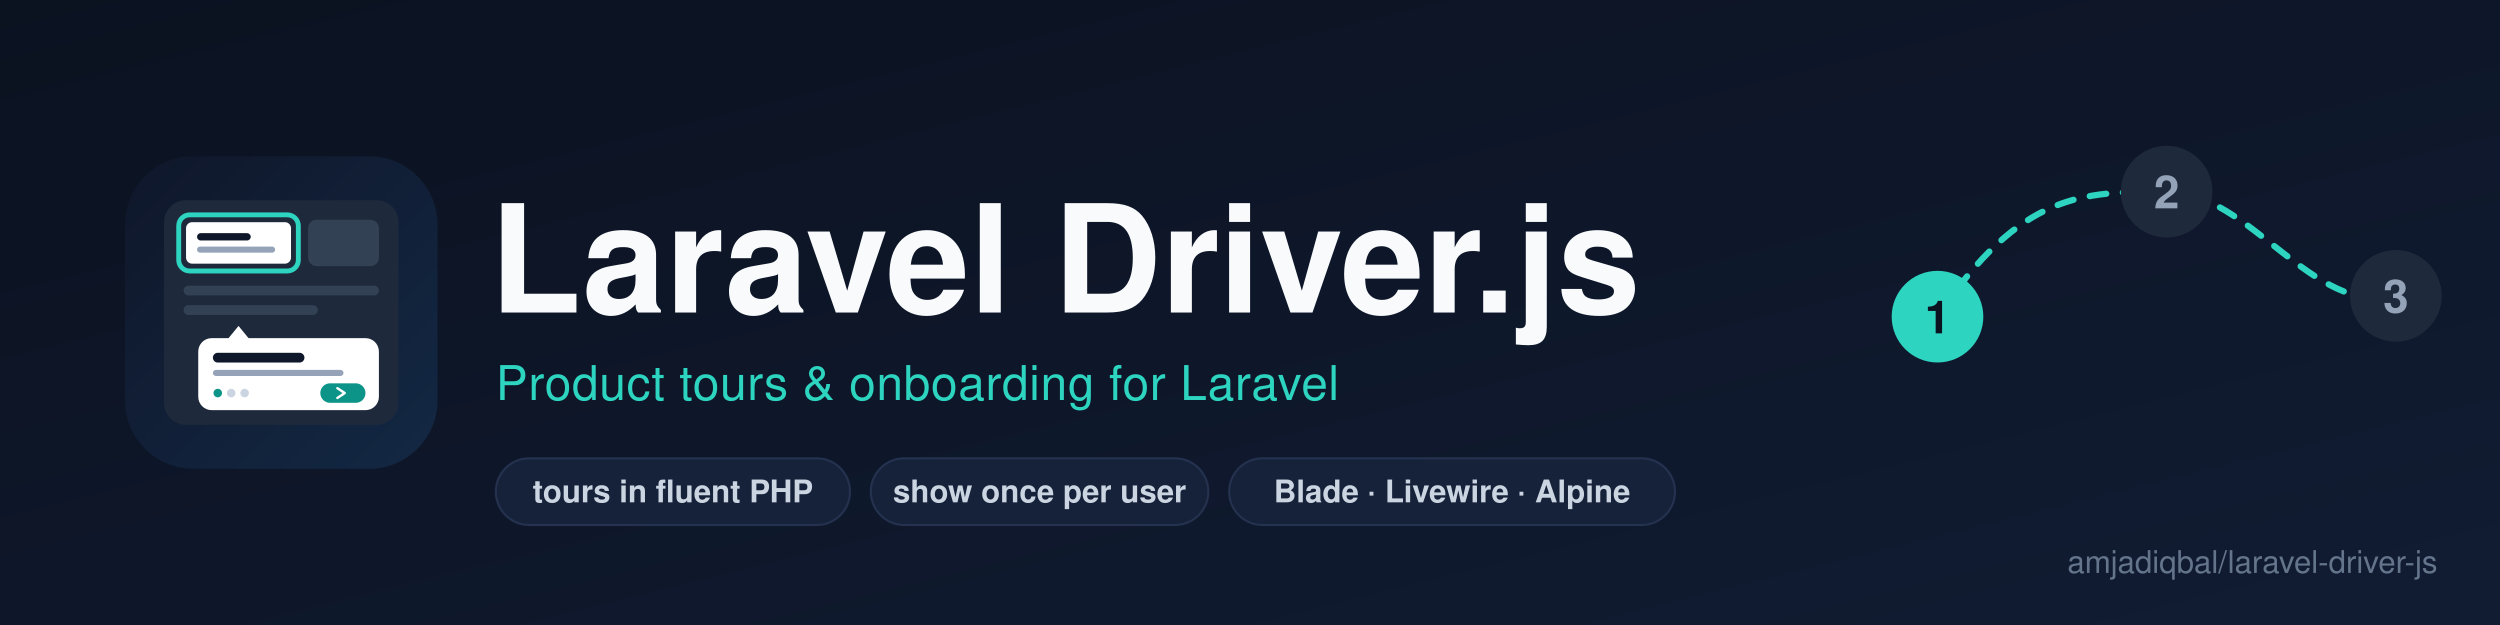
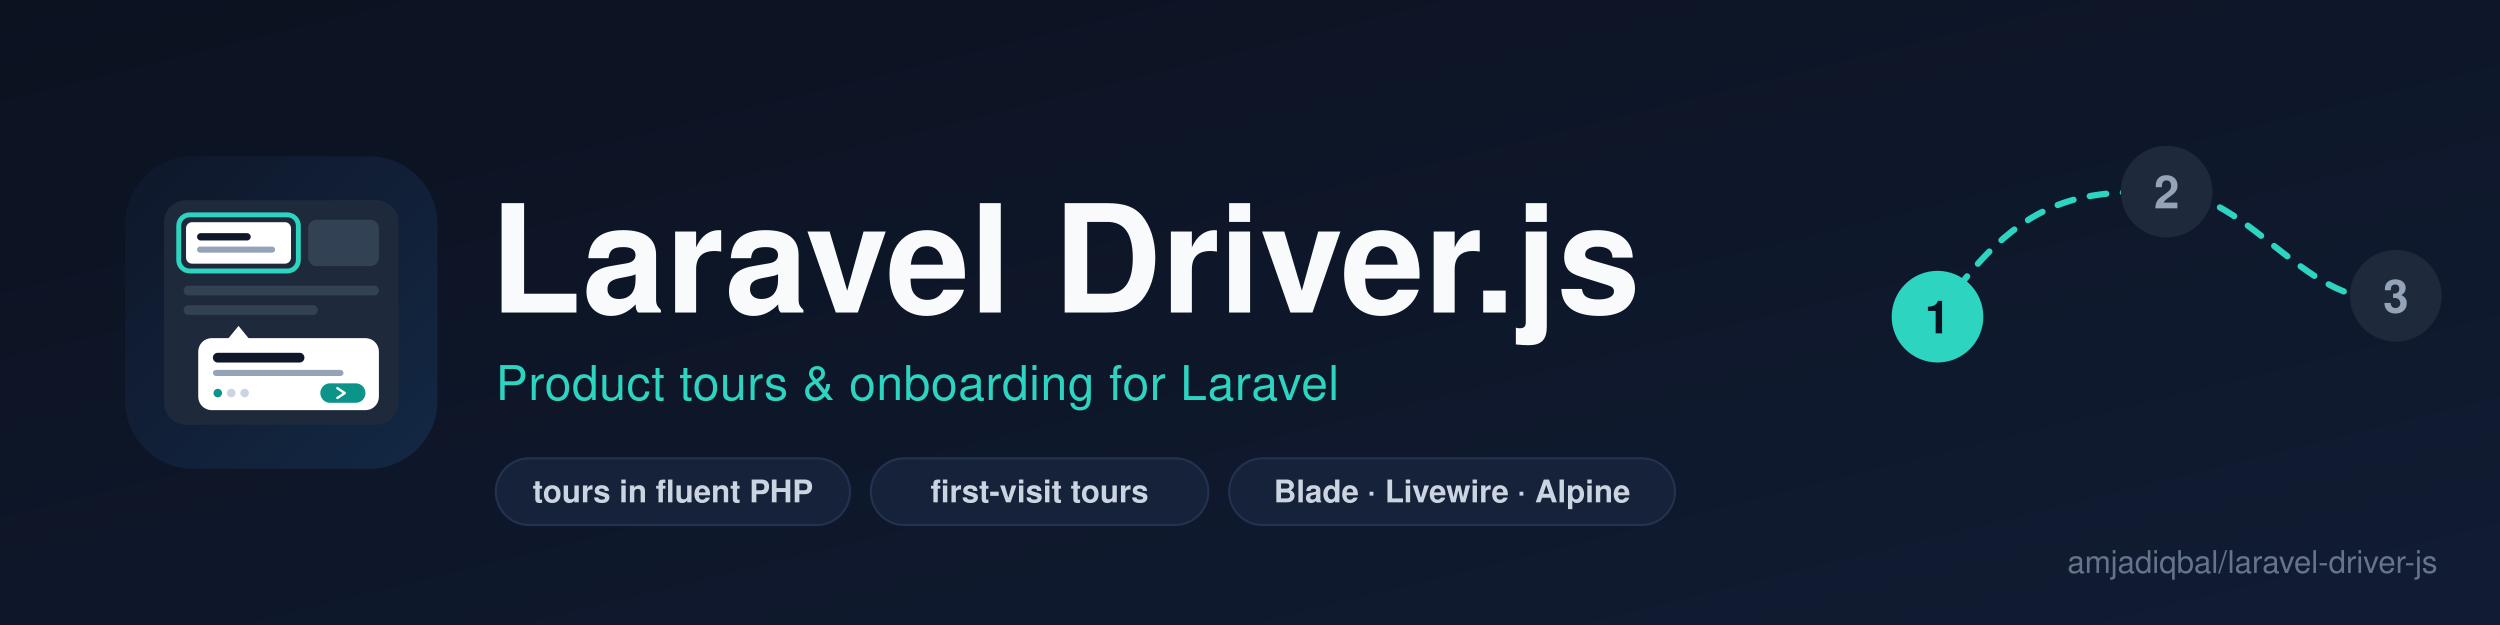
<svg xmlns="http://www.w3.org/2000/svg" width="1200" height="300" viewBox="0 0 1200 300">
  <defs>
    <linearGradient id="bg" x1="0%" y1="0%" x2="100%" y2="100%">
      <stop offset="0%" stop-color="#0B1220" />
      <stop offset="100%" stop-color="#111C33" />
    </linearGradient>
    <linearGradient id="iconbg" x1="0%" y1="0%" x2="100%" y2="100%">
      <stop offset="0%" stop-color="#0F172A" />
      <stop offset="100%" stop-color="#132844" />
    </linearGradient>
  </defs>
  <rect width="1200" height="300" fill="url(#bg)" />
  <g transform="translate(60,75) scale(0.29297)">
    <rect width="512" height="512" rx="112" fill="url(#iconbg)" />
    <rect x="64" y="72" width="384" height="368" rx="36" fill="#1E293B" />
    <rect x="300" y="104" width="116" height="76" rx="14" fill="#334155" />
    <rect x="96" y="212" width="320" height="16" rx="8" fill="#334155" />
    <rect x="96" y="244" width="220" height="16" rx="8" fill="#334155" />
    <rect x="88" y="96" width="196" height="92" rx="18" fill="none" stroke="#2DD4BF" stroke-width="8" />
    <rect x="100" y="108" width="172" height="68" rx="10" fill="#FFFFFF" />
    <rect x="118" y="126" width="88" height="12" rx="6" fill="#0F172A" />
    <rect x="118" y="148" width="128" height="10" rx="5" fill="#94A3B8" />
    <path d="M168 300 L186 278 L204 300 Z" fill="#FFFFFF" />
    <rect x="120" y="298" width="296" height="118" rx="22" fill="#FFFFFF" />
    <rect x="144" y="322" width="150" height="16" rx="8" fill="#0F172A" />
    <rect x="144" y="350" width="214" height="10" rx="5" fill="#94A3B8" />
    <circle cx="152" cy="388" r="7" fill="#0D9488" />
    <circle cx="174" cy="388" r="7" fill="#CBD5E1" />
    <circle cx="196" cy="388" r="7" fill="#CBD5E1" />
    <rect x="320" y="372" width="74" height="32" rx="16" fill="#0D9488" />
    <path d="M348 380 L360 388 L348 396" fill="none" stroke="#FFFFFF" stroke-width="4" stroke-linecap="round" stroke-linejoin="round" />
  </g>
  <text x="235" y="150" font-family="Helvetica, Arial, sans-serif" font-size="72" font-weight="700" fill="#F8FAFC">Laravel Driver.js</text>
  <text x="238" y="192" font-family="Helvetica, Arial, sans-serif" font-size="23" font-weight="500" fill="#2DD4BF" letter-spacing="0.3">Product tours &amp; onboarding for Laravel</text>
  <g font-family="Helvetica, Arial, sans-serif" font-size="15" font-weight="600" fill="#CBD5E1" text-anchor="middle">
    <g transform="translate(238,220)">
      <rect width="170" height="32" rx="16.0" fill="#16213A" stroke="#24324F" />
      <text x="85.0" y="21.12">tours in fluent PHP</text>
    </g>
    <g transform="translate(418,220)">
      <rect width="162" height="32" rx="16.0" fill="#16213A" stroke="#24324F" />
-       <text x="81.0" y="21.12">show once per user</text>
+       <text x="81.0" y="21.12">first-visit tours</text>
    </g>
    <g transform="translate(590,220)">
      <rect width="214" height="32" rx="16.0" fill="#16213A" stroke="#24324F" />
      <text x="107.0" y="21.12">Blade · Livewire · Alpine</text>
    </g>
  </g>
  <path d="M930.0 152.0 C970.0 92 1000.0 92 1040.0 92.0 C1080.0 92 1110.0 152.0 1150.0 142.0" fill="none" stroke="#2DD4BF" stroke-width="3.0" stroke-dasharray="8.0 8.0" stroke-linecap="round" />
  <circle cx="930.0" cy="152.0" r="22.0" fill="#2DD4BF" />
  <text x="930.0" y="160.0" text-anchor="middle" font-family="Helvetica, Arial, sans-serif" font-size="22.0" font-weight="700" fill="#0B1220">1</text>
  <circle cx="1040.0" cy="92.0" r="22.0" fill="#1E293B" />
  <text x="1040.0" y="100.0" text-anchor="middle" font-family="Helvetica, Arial, sans-serif" font-size="22.0" font-weight="700" fill="#94A3B8">2</text>
  <circle cx="1150.0" cy="142.0" r="22.0" fill="#1E293B" />
  <text x="1150.0" y="150.0" text-anchor="middle" font-family="Helvetica, Arial, sans-serif" font-size="22.0" font-weight="700" fill="#94A3B8">3</text>
  <text x="1170" y="275" text-anchor="end" font-family="Helvetica, Arial, sans-serif" font-size="15" fill="#64748B">amjadiqbal/laravel-driver-js</text>
</svg>
